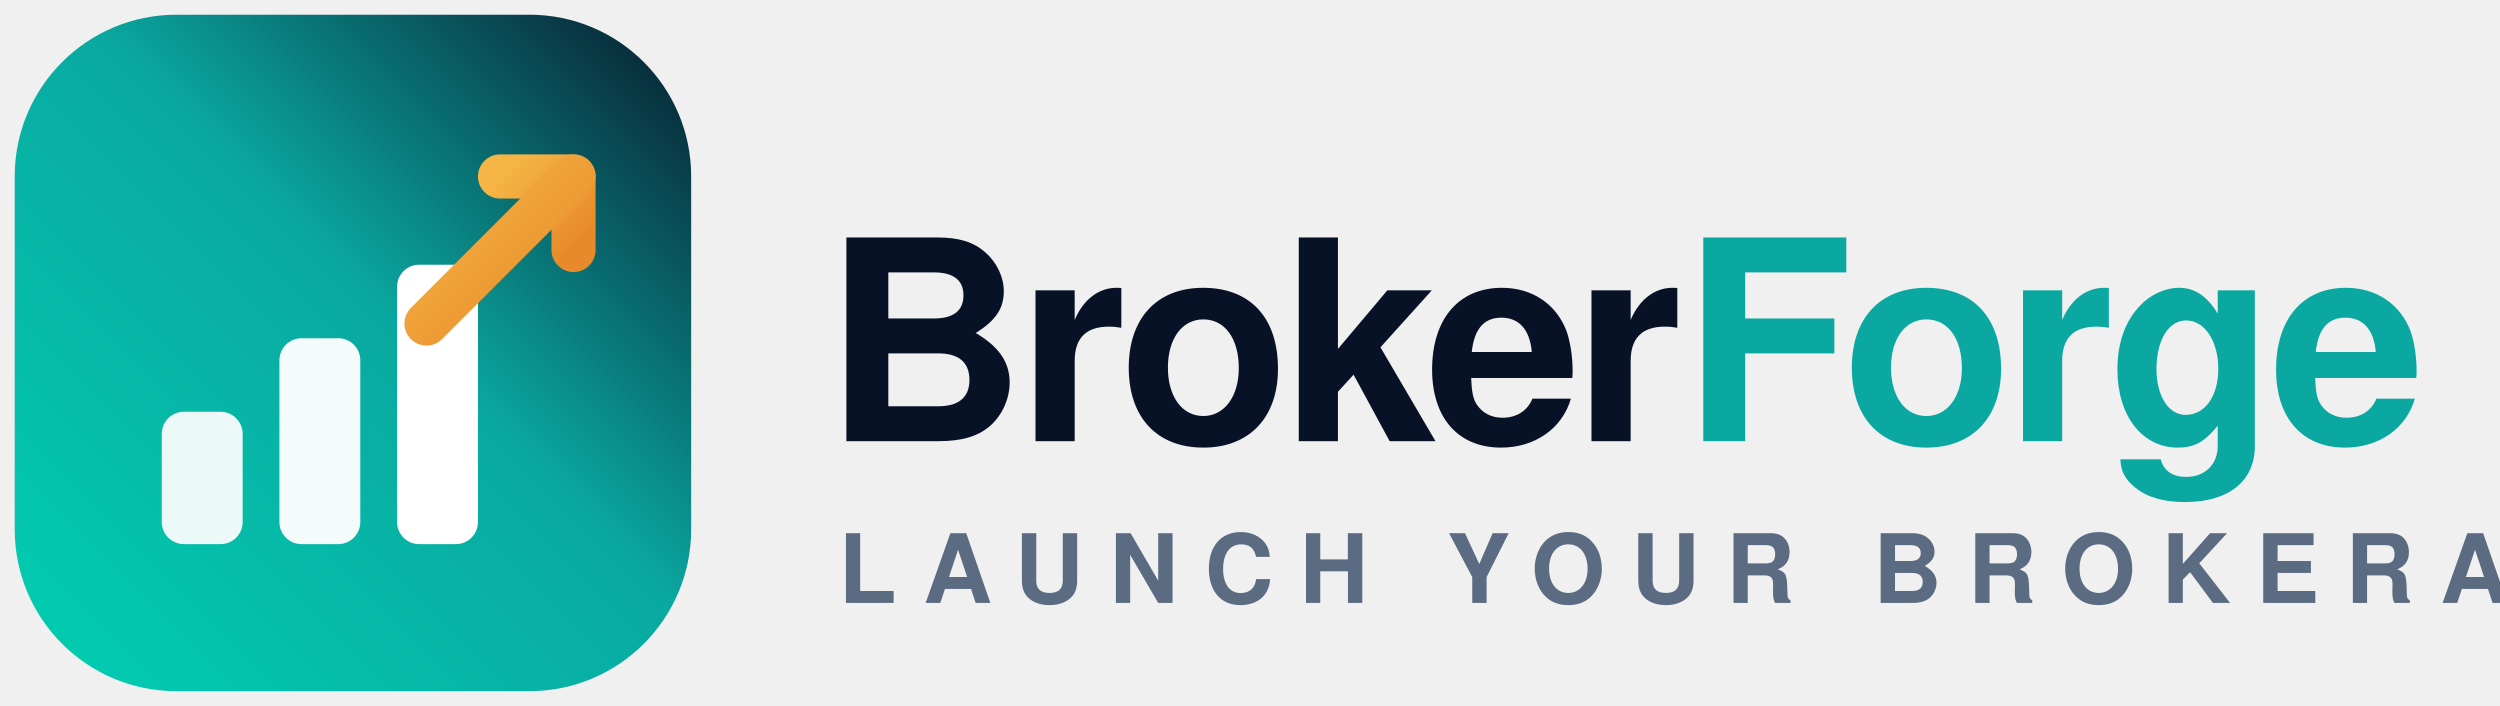
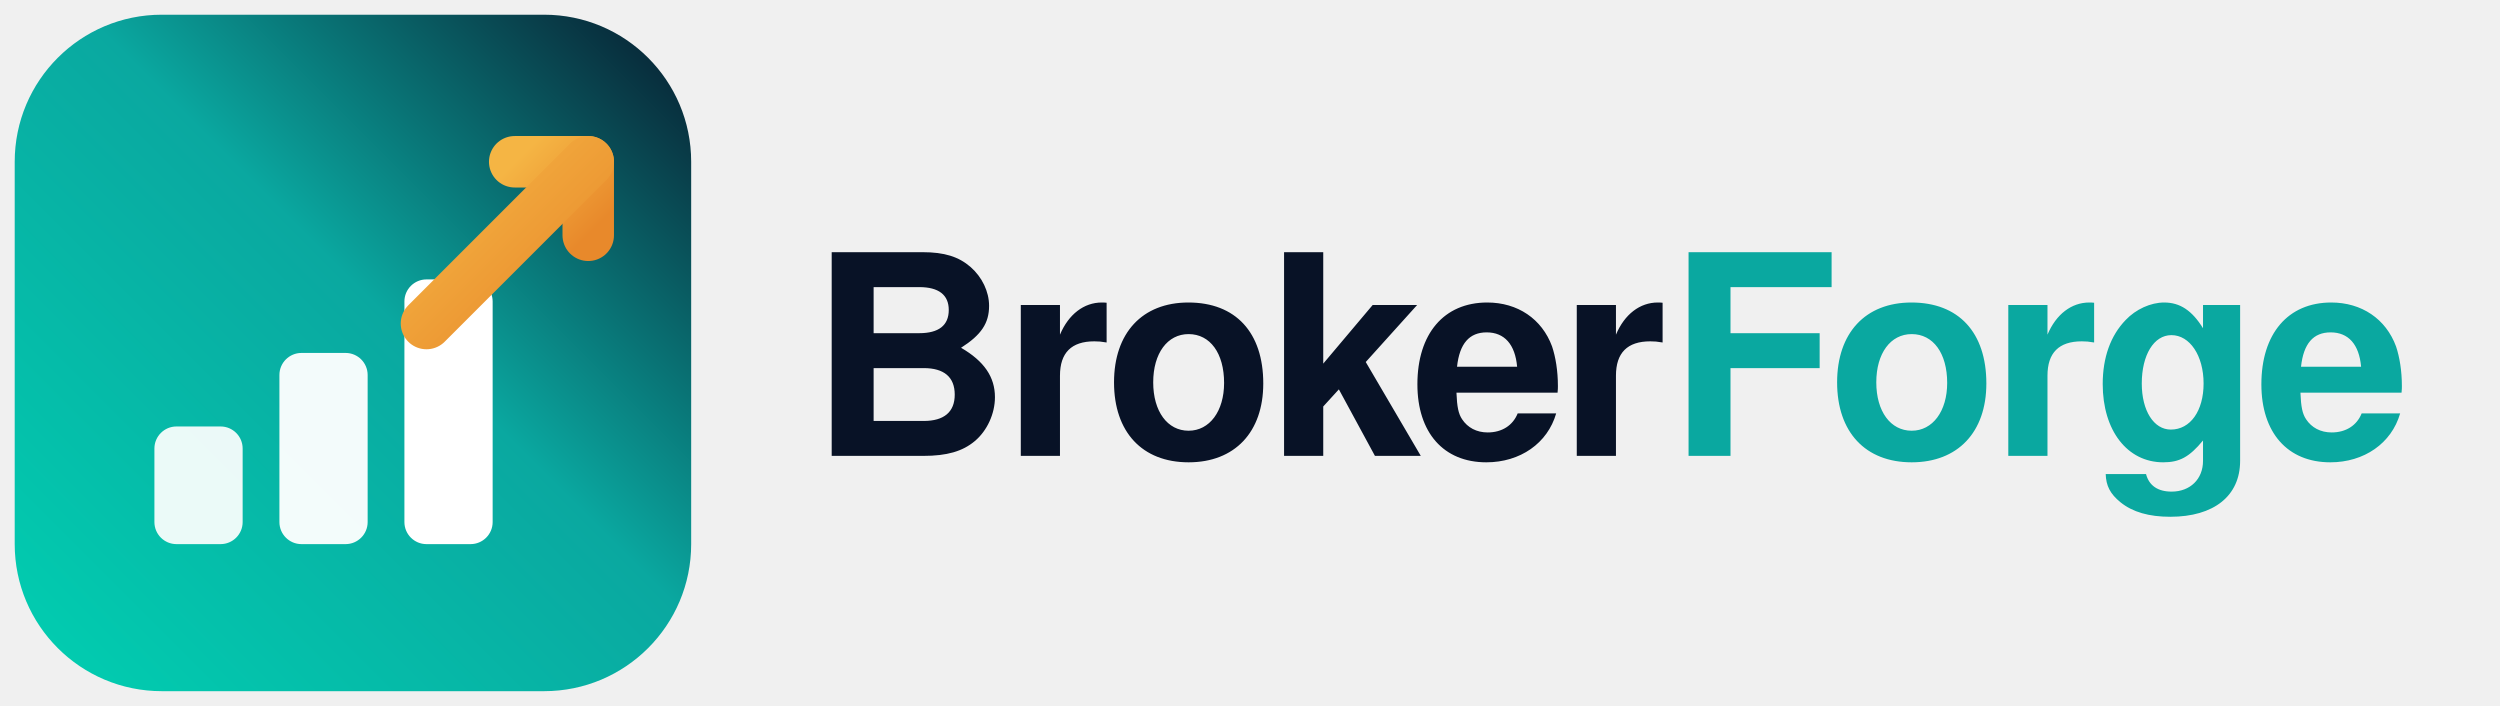
<svg xmlns="http://www.w3.org/2000/svg" viewBox="0 0 340 96" role="img" aria-label="BrokerForge">
  <defs>
    <linearGradient id="bf-g" x1="0" y1="96" x2="96" y2="0" gradientUnits="userSpaceOnUse">
      <stop offset="0" stop-color="#00D1B2" />
      <stop offset=".55" stop-color="#0AA8A0" />
      <stop offset="1" stop-color="#081226" />
    </linearGradient>
    <linearGradient id="bf-gold" x1="0" y1="0" x2="1" y2="1">
      <stop offset="0" stop-color="#F5B544" />
      <stop offset="1" stop-color="#E8892B" />
    </linearGradient>
  </defs>
-   <rect x="2" y="2" width="92" height="92" rx="22" fill="url(#bf-g)" />
-   <rect x="22" y="56" width="11" height="18" rx="3" fill="#ffffff" opacity=".92" />
-   <rect x="38" y="46" width="11" height="28" rx="3" fill="#ffffff" opacity=".95" />
-   <rect x="54" y="36" width="11" height="38" rx="3" fill="#ffffff" />
-   <path d="M68 24 L78 24 L78 34" fill="none" stroke="url(#bf-gold)" stroke-width="6" stroke-linecap="round" stroke-linejoin="round" />
-   <path d="M78 24 L58 44" fill="none" stroke="url(#bf-gold)" stroke-width="6" stroke-linecap="round" />
-   <text x="112" y="60" font-family="-apple-system, BlinkMacSystemFont, 'SF Pro Display', 'Helvetica Neue', Helvetica, Arial, sans-serif" font-size="38" font-weight="800" letter-spacing="-1" fill="#081226">Broker<tspan fill="#0AA8A0">Forge</tspan>
+   <rect x="2" y="2" width="92" height="92" rx="20" fill="url(#bf-g)" />
+   <rect x="21" y="58" width="12" height="16" rx="3" fill="#ffffff" opacity=".92" />
+   <rect x="38" y="48" width="12" height="26" rx="3" fill="#ffffff" opacity=".95" />
+   <rect x="55" y="38" width="12" height="36" rx="3" fill="#ffffff" />
+   <path d="M70 22 L80 22 L80 32" fill="none" stroke="url(#bf-gold)" stroke-width="7" stroke-linecap="round" stroke-linejoin="round" />
+   <path d="M80 22 L58 44" fill="none" stroke="url(#bf-gold)" stroke-width="7" stroke-linecap="round" />
+   <text x="110" y="62" font-family="-apple-system, BlinkMacSystemFont, 'SF Pro Display', 'Helvetica Neue', Helvetica, Arial, sans-serif" font-size="38" font-weight="800" letter-spacing="-1" fill="#081226">Broker<tspan fill="#0AA8A0">Forge</tspan>
  </text>
-   <text x="114" y="82" font-family="-apple-system, BlinkMacSystemFont, 'SF Pro Display', 'Helvetica Neue', Helvetica, Arial, sans-serif" font-size="13" font-weight="600" letter-spacing="3.5" fill="#5B6B82">LAUNCH YOUR BROKERAGE</text>
</svg>
